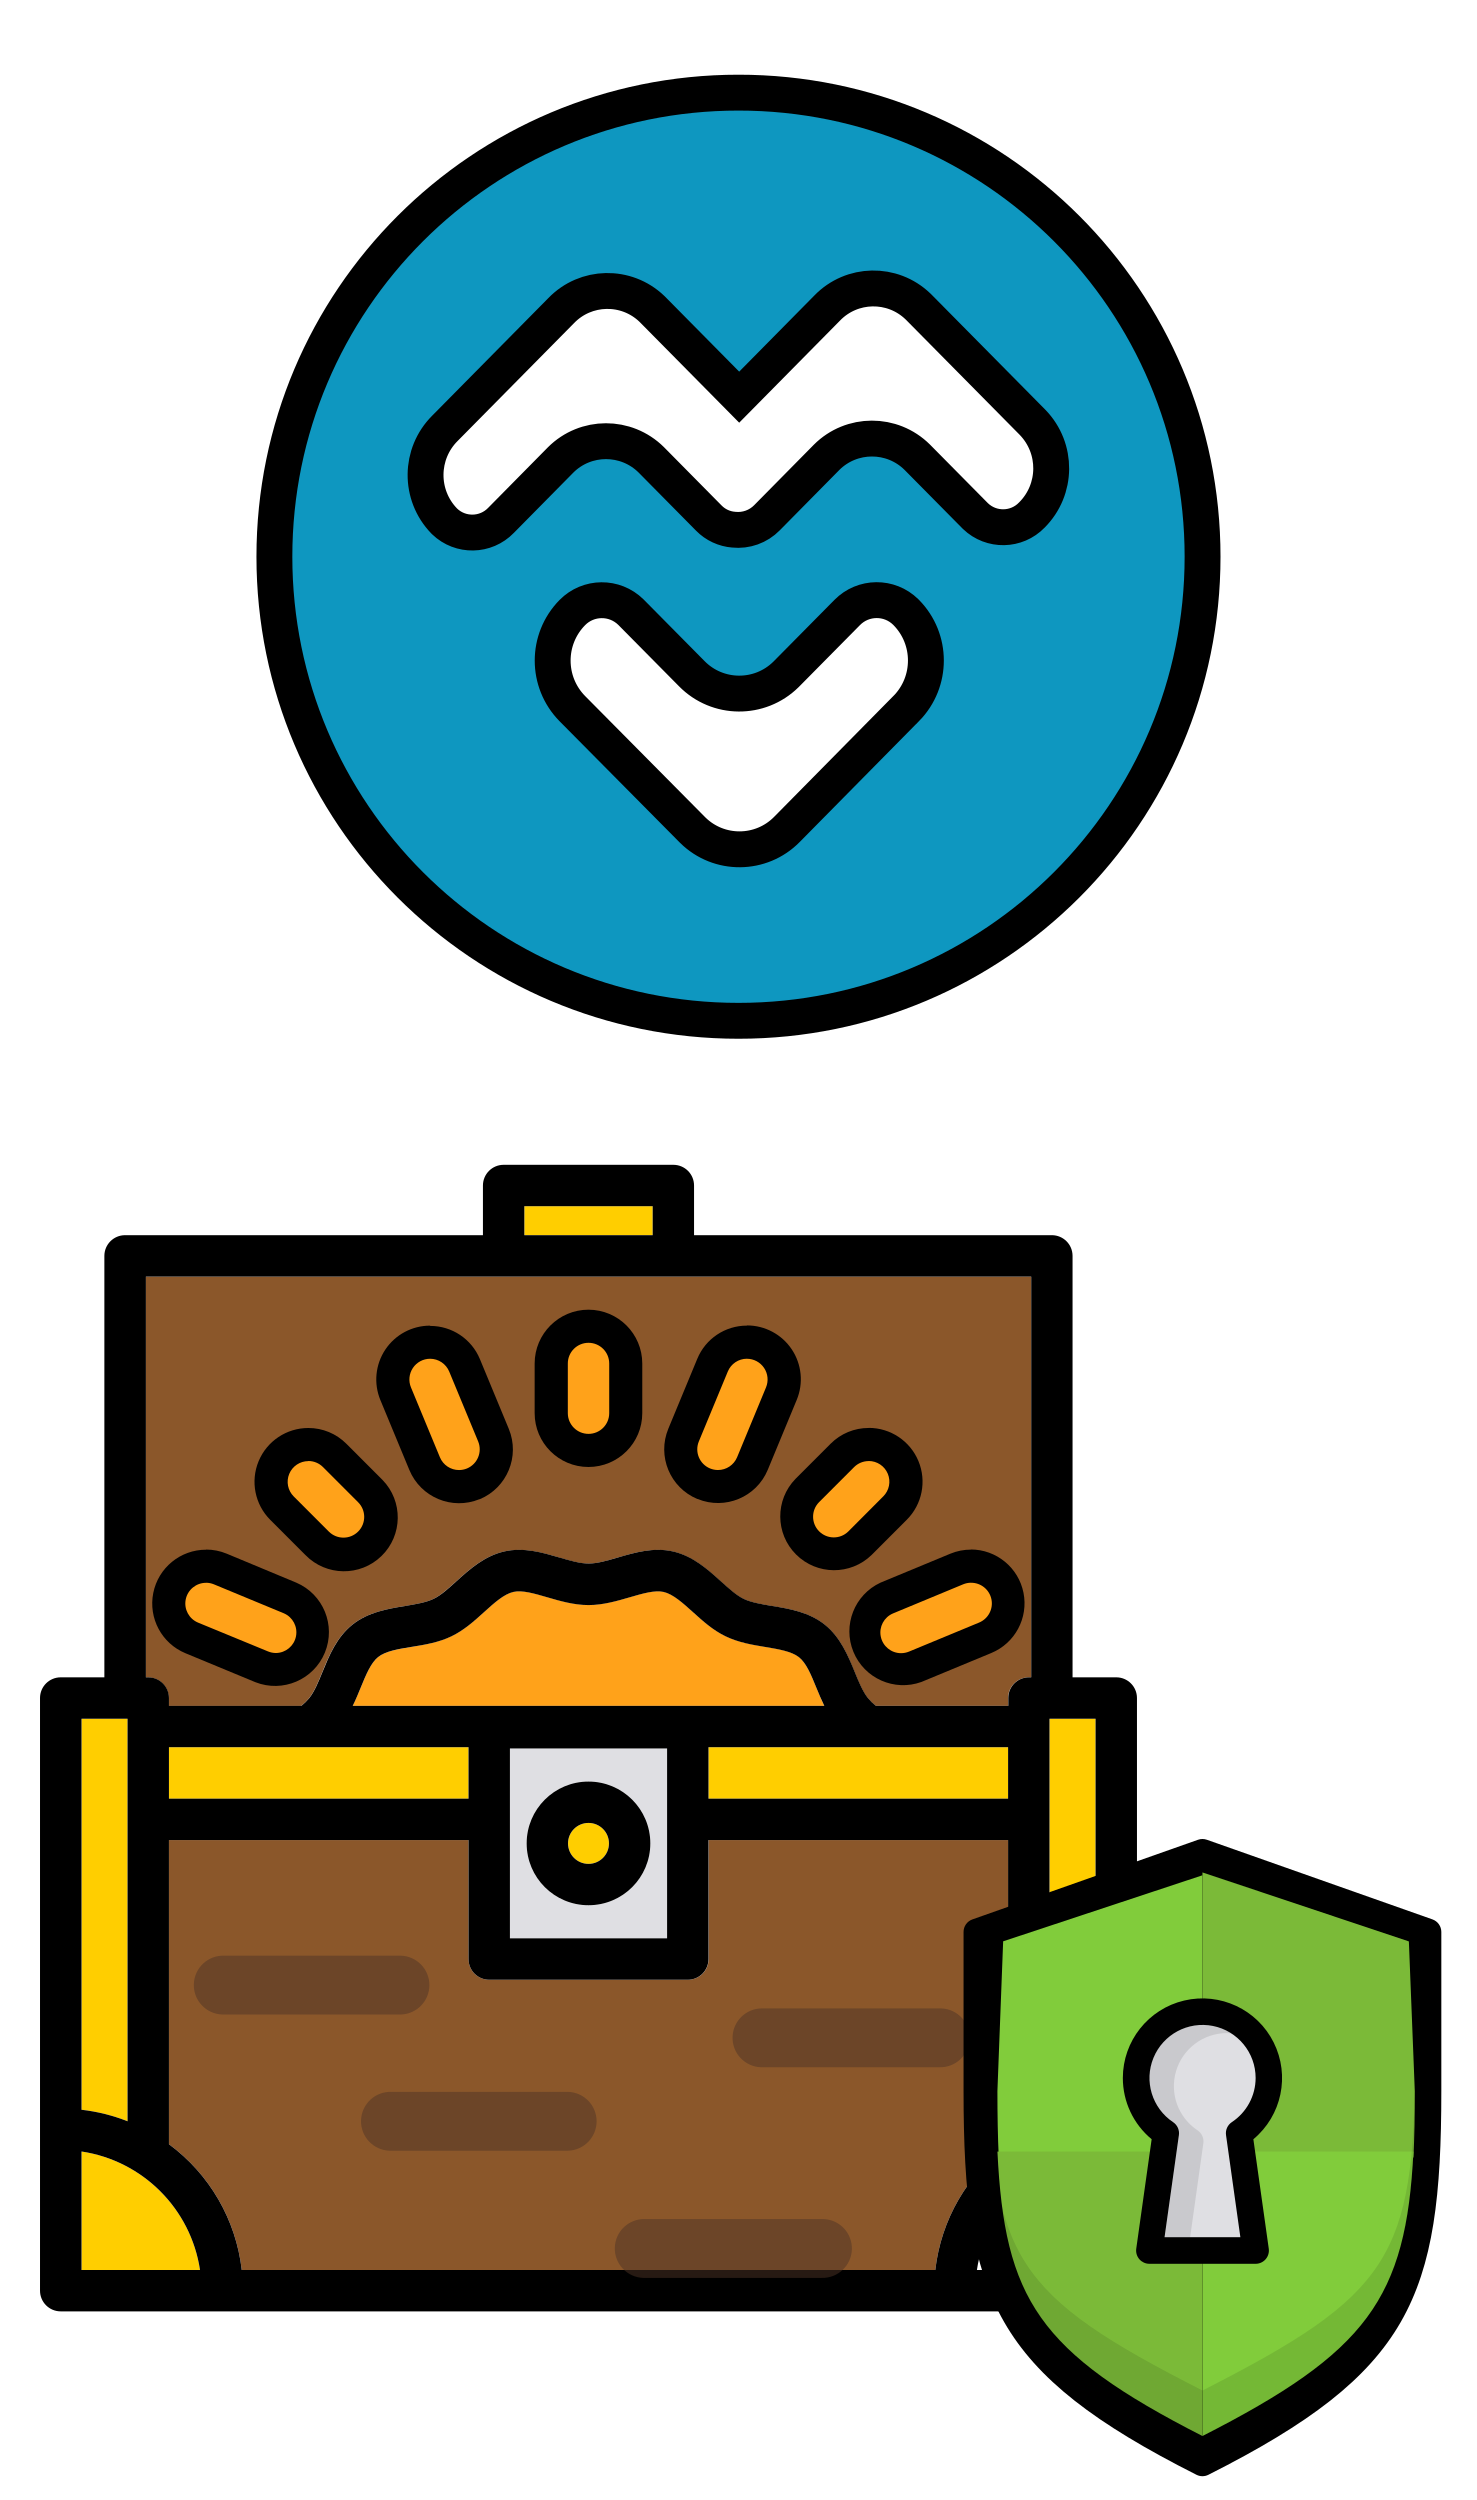
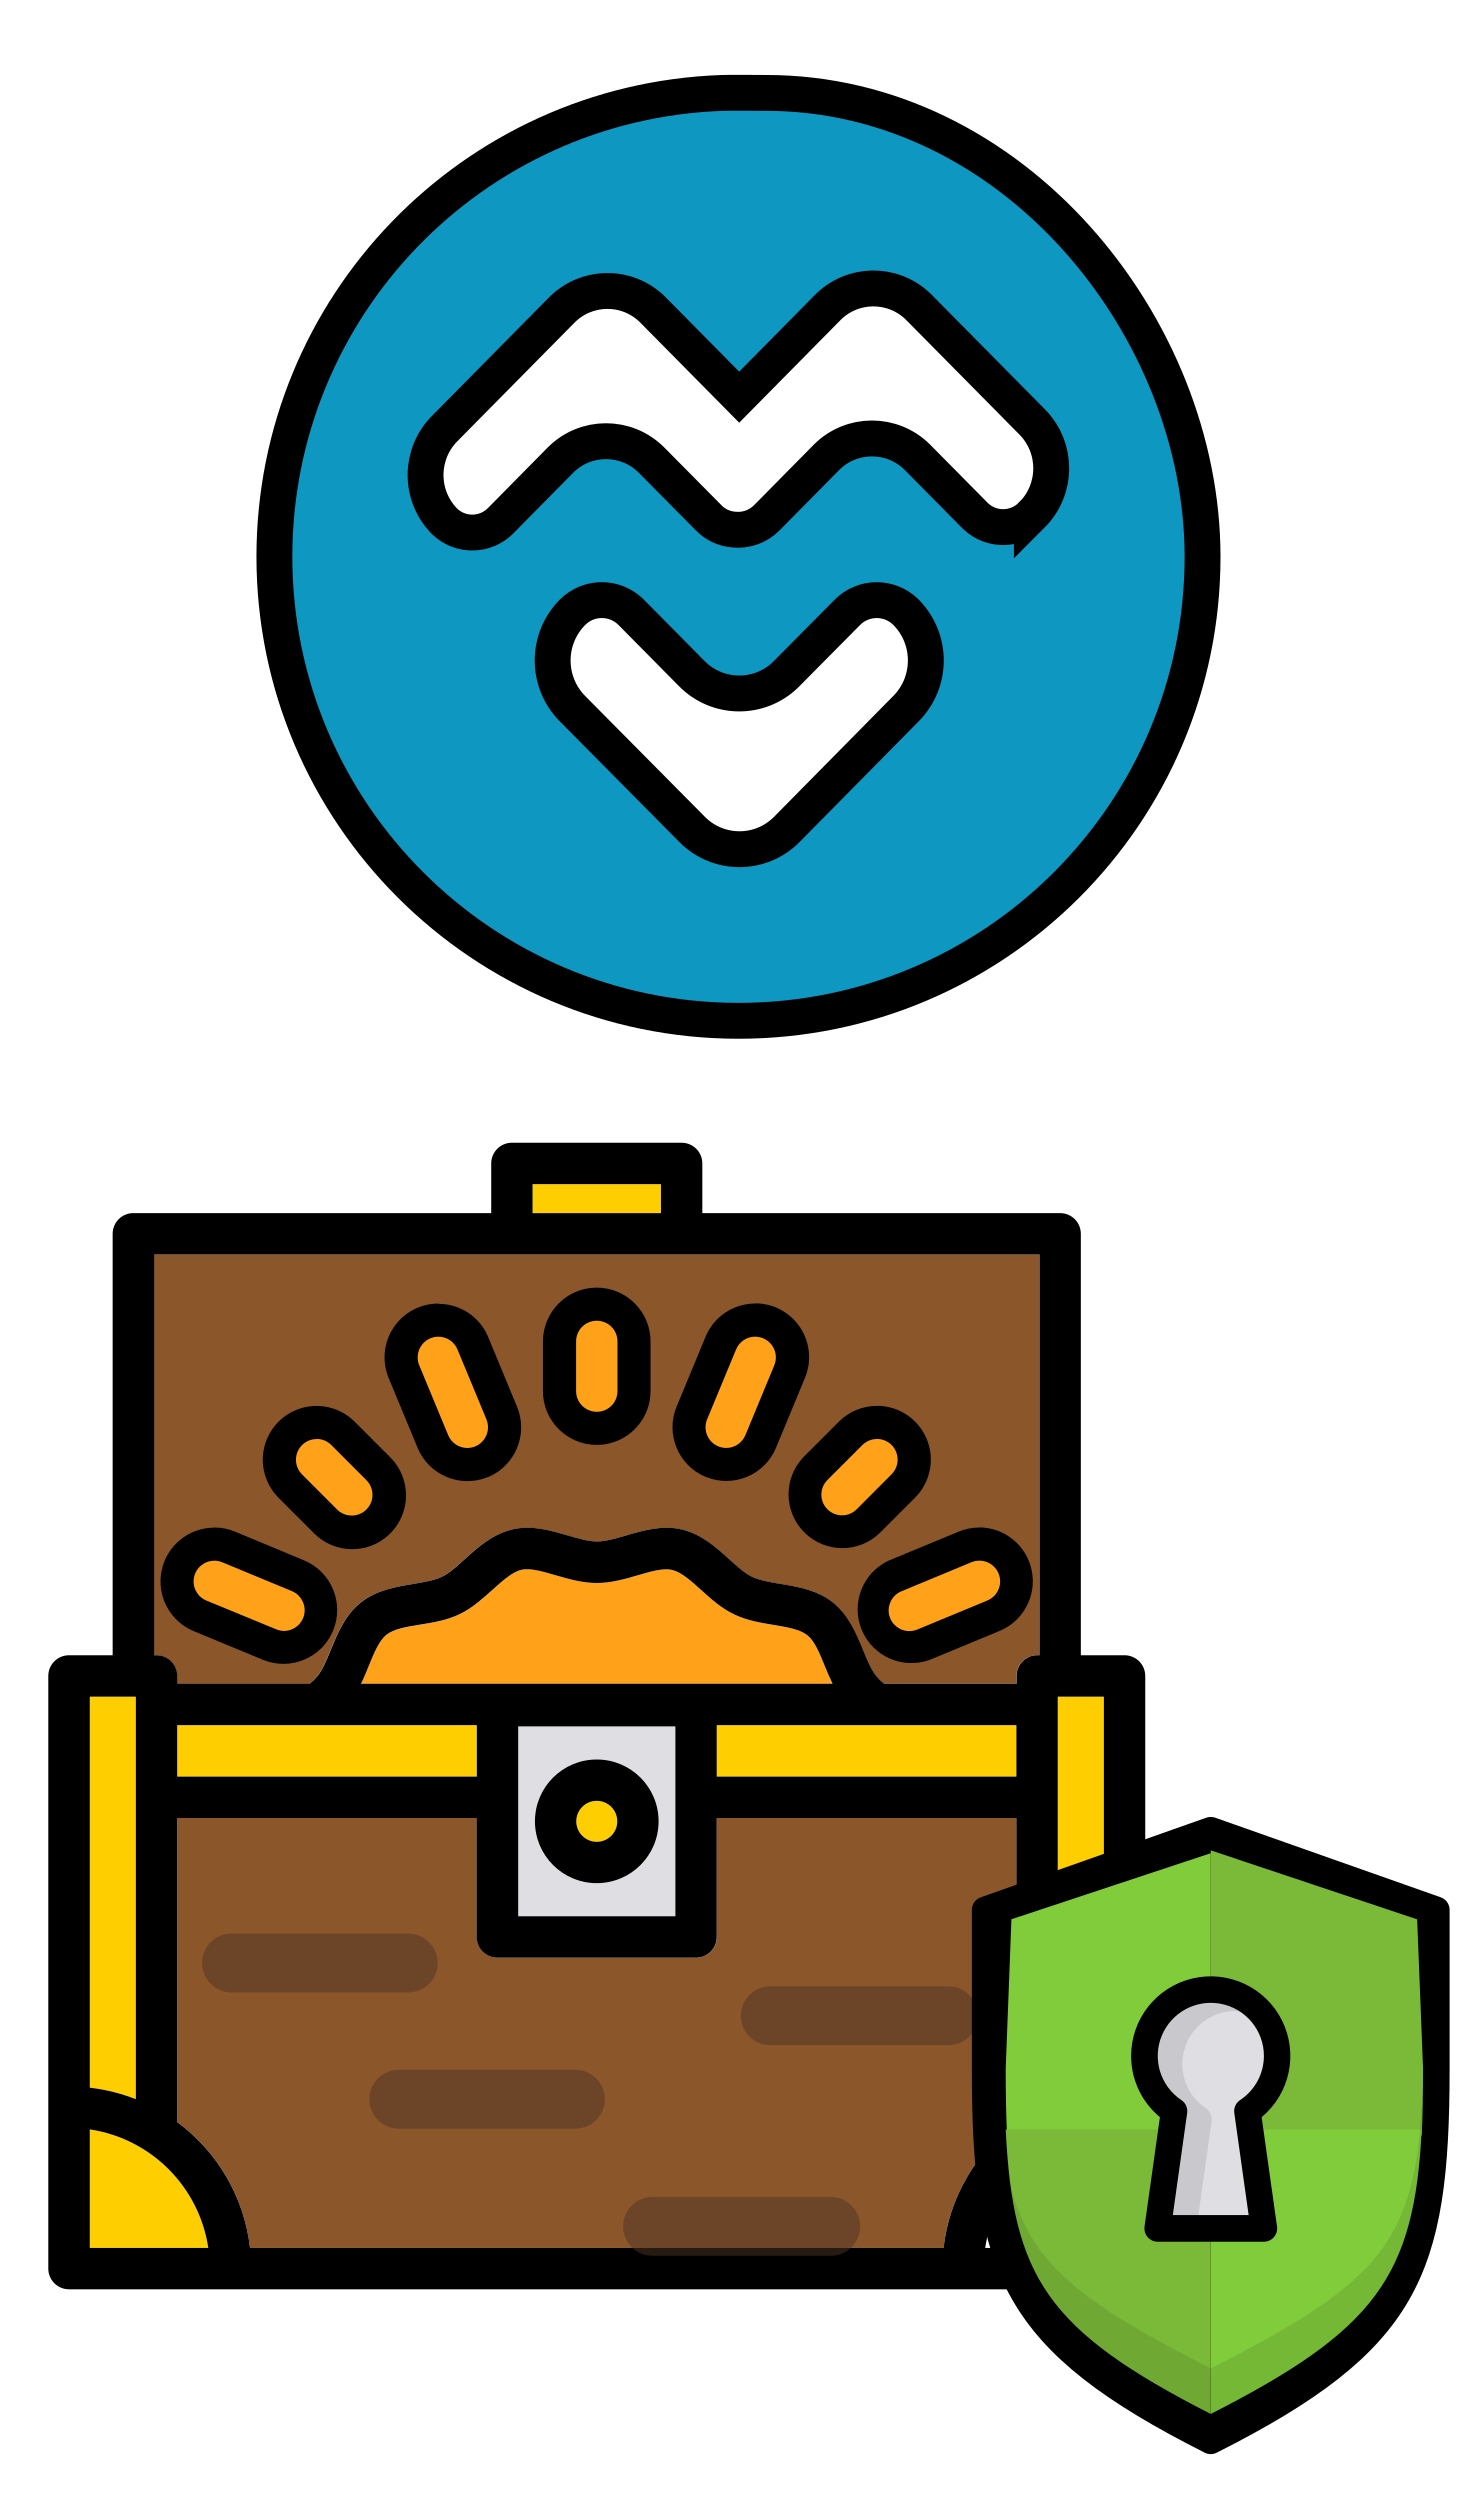
<svg xmlns="http://www.w3.org/2000/svg" viewBox="0 0 535.2 905.92">
-   <path d="M267.6,33.57A168.17,168.17,0,1,0,435.77,201.74,168.16,168.16,0,0,0,267.6,33.57Zm60.81,223.15-43.26,43.84a24.11,24.11,0,0,1-34.09.29l-.29-.29-43.38-43.78a24.82,24.82,0,0,1,0-34.8h0a15,15,0,0,1,21.21-.18l.18.18,21.91,22.15a24.11,24.11,0,0,0,34.09.29l.29-.29L307,221.95a15,15,0,0,1,21.21-.18l.18.18h0a24.82,24.82,0,0,1,.05,34.76Zm45.5-70.09h0a14.46,14.46,0,0,1-20.44.38l-.17-.17-20.92-21.16a23.29,23.29,0,0,0-32.87.06l-.28.29-21.3,21.58a14.68,14.68,0,0,1-12.07,4.33,14.13,14.13,0,0,1-9-4.2L236,166.63a23.29,23.29,0,0,0-32.87.06l-.28.29-21.3,21.58a14.46,14.46,0,0,1-20.44.38l-.17-.17h0a23.93,23.93,0,0,1,.3-33.58l42.1-42.62a23.29,23.29,0,0,1,32.87-.67l.3.3,31.35,31.72,31.88-32.29A23.29,23.29,0,0,1,332.6,111l.29.28,41.32,41.8a23.93,23.93,0,0,1-.3,33.55Z" style="fill:#0e97c0;stroke:#000;stroke-miterlimit:10;stroke-width:13px" />
-   <rect x="190.01" y="437.09" width="46.5" height="10.5" style="fill:#ffce00" />
-   <path d="M373.66,462.59V607.81h-.86a7.5,7.5,0,0,0-7.5,7.5h0v2.83h-48a19.63,19.63,0,0,1-2.86-2.82c-1.87-2.34-3.29-5.82-4.8-9.5-2.41-5.88-5.13-12.54-10.84-17.1S286,583,279.8,582c-3.94-.66-7.66-1.28-10.39-2.59s-5.37-3.76-8.28-6.39c-4.75-4.29-10.13-9.16-17.36-10.8-7-1.59-13.81.41-19.84,2.17-3.89,1.14-7.57,2.22-10.7,2.22s-6.81-1.08-10.71-2.22c-6-1.76-12.86-3.76-19.83-2.17-7.23,1.64-12.62,6.51-17.36,10.8-2.91,2.63-5.66,5.12-8.28,6.39s-6.46,1.93-10.4,2.59c-6.25,1-13.33,2.22-19,6.75s-8.43,11.22-10.84,17.1c-1.5,3.68-2.93,7.16-4.8,9.51a19.63,19.63,0,0,1-2.86,2.81h-48v-2.83a7.5,7.5,0,0,0-7.5-7.5h-.86V462.59ZM354.71,588A7.51,7.51,0,0,0,349,574.11L323.65,584.6a7.5,7.5,0,0,0,2.87,14.4,7.65,7.65,0,0,0,2.87-.57Zm-34.63-45.75a7.5,7.5,0,0,0-10.37-10.84l-.06.06-.18.18-12.73,12.74A7.5,7.5,0,1,0,307.35,555Zm-42.49-39.48A7.51,7.51,0,0,0,263.73,497h0l-10.49,25.32a7.5,7.5,0,0,0,4.06,9.8h0a7.64,7.64,0,0,0,2.86.57,7.51,7.51,0,0,0,6.94-4.63Zm-56.83,9.35v-18a7.5,7.5,0,0,0-15,0v18a7.5,7.5,0,0,0,15,0Zm-51.54,20a7.52,7.52,0,0,0,4.06-9.8L162.79,497a7.5,7.5,0,1,0-13.86,5.74h0l10.49,25.32a7.49,7.49,0,0,0,6.93,4.63,7.65,7.65,0,0,0,2.87-.57ZM129.77,555a7.49,7.49,0,0,0,0-10.59h0L117,531.62A7.5,7.5,0,0,0,106.21,542l.18.18L119.16,555a7.5,7.5,0,0,0,10.61,0Zm-22.84,39.4a7.51,7.51,0,0,0-4.06-9.8L77.55,574.11A7.51,7.51,0,1,0,71.81,588h0l25.32,10.49A7.64,7.64,0,0,0,100,599,7.51,7.51,0,0,0,106.93,594.4Z" style="fill:#8b572a" />
-   <path d="M365.3,666.79V777a66,66,0,0,0-26.38,45.57H87.6A66,66,0,0,0,61.22,777V666.79H169.78V709.9a7.5,7.5,0,0,0,7.5,7.5h72a7.5,7.5,0,0,0,7.5-7.5V666.79Z" style="fill:#8b572a" />
-   <path d="M213.26,660.58a7.41,7.41,0,1,1-7.42,7.41,7.41,7.41,0,0,1,7.42-7.41Z" style="fill:#ffce00" />
-   <path d="M241.73,633.58V702.4H184.78V633.58ZM235.67,668a22.42,22.42,0,1,0-22.43,22.41h0A22.44,22.44,0,0,0,235.67,668Z" style="fill:#dfdfe3" />
-   <path d="M46.22,622.81V768.68a65.49,65.49,0,0,0-16.68-4.17V622.81Z" style="fill:#ffce00" />
-   <polygon points="169.77 633.14 169.77 651.79 61.21 651.79 61.21 633.14 63.25 633.14 169.77 633.14" style="fill:#ffce00" />
-   <rect x="256.73" y="633.14" width="108.57" height="18.65" style="fill:#ffce00" />
-   <path d="M397,622.81v141.7a65.28,65.28,0,0,0-16.68,4.17V622.81Z" style="fill:#ffce00" />
-   <path d="M407,779.63v42.94H364A51.11,51.11,0,0,1,407,779.63Z" style="fill:#ffce00" />
-   <path d="M72.48,822.57H29.54V779.63A51.12,51.12,0,0,1,72.48,822.57Z" style="fill:#ffce00" />
-   <path d="M298.7,618.14H127.81c1.08-2.19,2-4.43,2.91-6.64,1.88-4.6,3.65-8.94,6.31-11.06s7.23-2.86,12.11-3.67,9.79-1.63,14.46-3.88,8.25-5.55,11.82-8.77,7.22-6.53,10.62-7.31c3.17-.72,7.61.58,12.3,1.95,4.52,1.32,9.64,2.82,14.92,2.82s10.4-1.5,14.92-2.82c4.69-1.37,9.12-2.67,12.3-1.94,3.4.77,6.9,3.94,10.61,7.3s7.26,6.56,11.83,8.77,9.64,3.07,14.45,3.88,9.49,1.57,12.12,3.67,4.43,6.46,6.3,11C296.7,613.7,297.62,616,298.7,618.14Z" style="fill:#ffa21a" />
-   <path d="M412,615.31V830.07a7.5,7.5,0,0,1-7.5,7.5H22a7.5,7.5,0,0,1-7.5-7.5V615.31a7.5,7.5,0,0,1,7.5-7.5H37.82V455.09a7.5,7.5,0,0,1,7.5-7.5H175v-18a7.5,7.5,0,0,1,7.5-7.5H244a7.5,7.5,0,0,1,7.5,7.5h0v18H381.16a7.5,7.5,0,0,1,7.5,7.5V607.81h15.82a7.5,7.5,0,0,1,7.52,7.48h0ZM397,822.57V779.63a51.11,51.11,0,0,0-43,42.94Zm0-58.06V622.81H380.3V768.68A65.28,65.28,0,0,1,397,764.51Zm-23.32-156.7V462.59H52.86V607.81h.86a7.5,7.5,0,0,1,7.5,7.5h0v2.83h48a19.63,19.63,0,0,0,2.86-2.81c1.87-2.35,3.3-5.83,4.8-9.51,2.41-5.88,5.13-12.54,10.84-17.1s12.76-5.71,19-6.75c3.94-.66,7.67-1.28,10.4-2.59s5.37-3.76,8.28-6.39c4.74-4.29,10.13-9.16,17.36-10.8,7-1.59,13.8.41,19.83,2.17,3.9,1.14,7.58,2.22,10.71,2.22s6.81-1.08,10.7-2.22c6-1.76,12.87-3.76,19.84-2.17,7.23,1.64,12.61,6.51,17.36,10.8,2.91,2.63,5.65,5.12,8.28,6.39s6.45,1.93,10.39,2.59c6.25,1,13.34,2.22,19,6.75s8.43,11.22,10.84,17.1c1.51,3.68,2.93,7.16,4.8,9.5a19.64,19.64,0,0,0,2.86,2.82h48v-2.83a7.5,7.5,0,0,1,7.5-7.5h.81ZM365.3,777V666.79H256.73V709.9a7.5,7.5,0,0,1-7.5,7.5H177.28a7.5,7.5,0,0,1-7.5-7.5V666.79H61.22V777A66,66,0,0,1,87.6,822.57H338.92A66,66,0,0,1,365.3,777Zm0-125.21V633.14H256.73v18.65ZM127.81,618.14H298.7c-1.08-2.19-2-4.44-2.91-6.65-1.87-4.59-3.65-8.93-6.3-11s-7.24-2.86-12.12-3.67-9.79-1.63-14.45-3.88-8.26-5.55-11.83-8.77-7.21-6.53-10.61-7.3c-3.18-.73-7.61.57-12.3,1.94-4.52,1.32-9.64,2.82-14.92,2.82s-10.4-1.5-14.92-2.82c-4.69-1.37-9.13-2.67-12.3-1.95-3.4.78-6.91,3.95-10.62,7.31s-7.26,6.56-11.82,8.77-9.6,3.06-14.46,3.83-9.48,1.57-12.11,3.67-4.43,6.46-6.31,11.06C129.81,613.71,128.89,616,127.81,618.14ZM241.73,702.4V633.58H184.78V702.4Zm-5.22-254.81v-10.5H190v10.5Zm-66.73,204.2V633.14H61.22v18.65ZM53.72,822.57H72.48a51.12,51.12,0,0,0-42.94-42.94v42.94Zm-7.5-53.89V622.81H29.54v141.7A65.49,65.49,0,0,1,46.22,768.68Z" />
-   <path d="M326.52,605a13.5,13.5,0,0,1-5.16-26l25.31-10.49a13.53,13.53,0,0,1,10.33,25h0L331.68,604A13.68,13.68,0,0,1,326.52,605Z" style="fill:#ffa21a" />
-   <path d="M351.84,573.54A7.5,7.5,0,0,1,354.71,588l-25.32,10.49a7.65,7.65,0,0,1-2.87.57,7.5,7.5,0,0,1-2.87-14.43L349,574.11a7.47,7.47,0,0,1,2.87-.58m0-12h0A19.39,19.39,0,0,0,344.4,563l-25.31,10.49a19.48,19.48,0,0,0,14.8,36h0L359.21,599a19.5,19.5,0,0,0-7.46-37.52Z" />
-   <path d="M302,563.16a13.51,13.51,0,0,1-9.55-23l12.73-12.74a13.5,13.5,0,0,1,19.37,18.81h0l-.27.27-12.69,12.7A13.41,13.41,0,0,1,302,563.16Z" style="fill:#ffa21a" />
-   <path d="M314.78,529.42a7.5,7.5,0,0,1,5.3,12.81L307.35,555a7.5,7.5,0,0,1-10.61-10.6l12.73-12.74a7.47,7.47,0,0,1,5.31-2.21m0-12h0a19.37,19.37,0,0,0-13.78,5.7l-12.72,12.73a19.5,19.5,0,0,0,27.58,27.57l12.73-12.74a19.5,19.5,0,0,0-13.79-33.29Z" />
-   <path d="M260.16,538.69A13.51,13.51,0,0,1,247.7,520l10.49-25.31a13.52,13.52,0,1,1,25,10.32h0L272.7,530.35A13.48,13.48,0,0,1,260.16,538.69Z" style="fill:#ffa21a" />
-   <path d="M270.65,492.37a7.51,7.51,0,0,1,6.93,10.38L267.1,528.06a7.51,7.51,0,0,1-6.94,4.63,7.64,7.64,0,0,1-2.86-.57,7.5,7.5,0,0,1-4.06-9.8h0L263.73,497a7.49,7.49,0,0,1,6.93-4.64m0-12h0a19.43,19.43,0,0,0-18,12.06l-10.48,25.3a19.5,19.5,0,0,0,10.55,25.48h.1a19.5,19.5,0,0,0,25.38-10.58l10.49-25.33a19.51,19.51,0,0,0-18-27Z" />
-   <path d="M213.26,645.58A22.41,22.41,0,1,1,190.84,668a22.41,22.41,0,0,1,22.42-22.42ZM220.67,668a7.42,7.42,0,1,0-7.43,7.41h0a7.42,7.42,0,0,0,7.43-7.41Z" />
-   <path d="M213.26,525.59a13.52,13.52,0,0,1-13.5-13.5v-18a13.5,13.5,0,0,1,27,0h0v18A13.52,13.52,0,0,1,213.26,525.59Z" style="fill:#ffa21a" />
-   <path d="M213.26,486.59a7.5,7.5,0,0,1,7.5,7.5h0v18a7.5,7.5,0,0,1-15,0v-18a7.49,7.49,0,0,1,7.48-7.5h0m0-12a19.52,19.52,0,0,0-19.5,19.5v18a19.5,19.5,0,0,0,39,0v-18a19.52,19.52,0,0,0-19.48-19.5Z" />
-   <path d="M166.35,538.69a13.45,13.45,0,0,1-12.48-8.35L143.38,505a13.5,13.5,0,1,1,24.7-10.91l.13.31.11.26L178.82,520a13.53,13.53,0,0,1-7.3,17.64A13.68,13.68,0,0,1,166.35,538.69Z" style="fill:#ffa21a" />
-   <path d="M155.85,492.37a7.51,7.51,0,0,1,6.93,4.64l10.49,25.32a7.52,7.52,0,0,1-4.06,9.8,7.65,7.65,0,0,1-2.87.57,7.49,7.49,0,0,1-6.93-4.63l-10.49-25.32a7.51,7.51,0,0,1,6.93-10.38m0-12h0a19.5,19.5,0,0,0-18,27l10.49,25.31a19.5,19.5,0,0,0,25.38,10.59h.12a19.54,19.54,0,0,0,10.54-25.47l-10.49-25.33a19.46,19.46,0,0,0-18-12Z" />
-   <path d="M124.47,563.16a13.46,13.46,0,0,1-9.54-3.94l-12.75-12.76A13.5,13.5,0,0,1,121,527.11l.27.27L134,540.12a13.5,13.5,0,0,1-9.54,23Z" style="fill:#ffa21a" />
-   <path d="M111.73,529.42a7.49,7.49,0,0,1,5.31,2.2l12.73,12.74A7.51,7.51,0,0,1,119.16,555h0l-12.73-12.74a7.5,7.5,0,0,1,5.3-12.8m0-12a19.5,19.5,0,0,0-13.79,33.29l12.73,12.74a19.5,19.5,0,1,0,27.93-27.22l-.35-.35-12.73-12.74a19.39,19.39,0,0,0-13.8-5.72Z" />
-   <path d="M100,605a13.59,13.59,0,0,1-5.11-1L69.52,593.49a13.5,13.5,0,1,1,10.08-25l.26.11L105.18,579A13.5,13.5,0,0,1,100,605Z" style="fill:#ffa21a" />
-   <path d="M74.67,573.54a7.48,7.48,0,0,1,2.87.58l25.32,10.49A7.5,7.5,0,0,1,100,599a7.64,7.64,0,0,1-2.86-.57L71.81,588a7.5,7.5,0,0,1,2.87-14.44m0-12h0a19.5,19.5,0,0,0-7.47,37.52l25.33,10.49h0a19.5,19.5,0,0,0,14.82-36.07L82.14,563a19.38,19.38,0,0,0-7.47-1.49Z" />
-   <path d="M81.26,730h64a10.67,10.67,0,0,0,0-21.33h-64A10.67,10.67,0,1,0,80.54,730h.72Z" style="fill:#4d3325;opacity:0.5;isolation:isolate" />
-   <path d="M141.85,779.35h64a10.67,10.67,0,0,0,0-21.33h-64a10.67,10.67,0,1,0-.72,21.33h.72Z" style="fill:#4d3325;opacity:0.5;isolation:isolate" />
-   <path d="M276.41,749.11h64a10.67,10.67,0,0,0,.65-21.33H276.41a10.67,10.67,0,0,0-.65,21.33Z" style="fill:#4d3325;opacity:0.5;isolation:isolate" />
-   <path d="M233.74,825.44h64a10.67,10.67,0,0,0,.65-21.33H233.74a10.67,10.67,0,0,0-.65,21.33Z" style="fill:#4d3325;opacity:0.5;isolation:isolate" />
-   <path d="M519.09,695.53l-81.76-28.86a4.81,4.81,0,0,0-3.2,0l-81.76,28.86a4.82,4.82,0,0,0-3.21,4.54v57.71c0,74.68,11.07,102,84.4,139a4.79,4.79,0,0,0,4.33,0c73.33-37,84.4-64.27,84.4-139V700.07A4.82,4.82,0,0,0,519.09,695.53Z" />
-   <path d="M435.73,679.54l-72.22,23.93-2.08,54.31c0,8.7.14,16.66.49,24h73.81Z" style="fill:#81cc3b" />
-   <path d="M512.18,781.82c.36-7.38.5-15.34.5-24l-2.15-54.31-74.8-25V781.82Z" style="fill:#7bba38" />
-   <path d="M435.73,779.67V882.74c59.57-30.37,73.85-49.8,76.45-103.07Z" style="fill:#81cc3b" />
-   <path d="M361.44,779.67c2.59,53.27,14.72,72.7,74.29,103.07V779.67Z" style="fill:#7bba38" />
-   <path d="M435.73,866.24c-67.83-34.58-77-48.12-77-119.65v9c0,71.53,9.12,94.69,77,129.27,67.83-34.58,77-57.73,77-129.27v-9C512.68,818.12,503.56,831.66,435.73,866.24Z" style="opacity:0.1;isolation:isolate" />
-   <path d="M406.88,753a28.79,28.79,0,0,0,10.44,22.19l-5.58,39.66a4.81,4.81,0,0,0,4.76,5.48H455a4.81,4.81,0,0,0,4.76-5.48l-5.58-39.66A28.85,28.85,0,1,0,406.88,753Z" />
-   <path d="M455,753a19.23,19.23,0,0,1-8.63,16,4.82,4.82,0,0,0-2.1,4.68l5.2,37H422l5.2-37a4.82,4.82,0,0,0-2.1-4.68A19.23,19.23,0,1,1,455,753Z" style="fill:#dfdfe3" />
-   <path d="M431.27,810.68l4.78-34A4.82,4.82,0,0,0,434,772a19.23,19.23,0,0,1,10.6-35.27c.59,0,1.15.12,1.73.17a19.23,19.23,0,0,0-21.2,32.1,4.82,4.82,0,0,1,2.1,4.68l-5.2,37Z" style="opacity:0.1;isolation:isolate" />
+   <path d="M261.53,33.68A168.17,168.17,0,0,0,99.43,201.74c0,92.79,75.38,168.17,168.17,168.17A168.17,168.17,0,0,0,435.77,201.74h0c0-82.84-68.27-168.13-158.27-168.07C273.51,33.67,265.51,33.54,261.53,33.68Zm66.88,223-43.26,43.84a24.11,24.11,0,0,1-34.09.29l-.29-.29-43.38-43.78a24.82,24.82,0,0,1,0-34.8h0a15,15,0,0,1,21.21-.18l.18.18,21.91,22.15a24.11,24.11,0,0,0,34.09.29l.29-.29L307,221.95a15,15,0,0,1,21.21-.18l.18.18h0a24.82,24.82,0,0,1,0,34.76Zm45.5-70.09h0a14.46,14.46,0,0,1-20.44.38l-.17-.17-20.92-21.16a23.29,23.29,0,0,0-32.87.06l-.28.29-21.3,21.58a14.68,14.68,0,0,1-12.07,4.33,14.13,14.13,0,0,1-9-4.2L236,166.63a23.29,23.29,0,0,0-32.87.06l-.28.29-21.3,21.58a14.46,14.46,0,0,1-20.44.38l-.17-.17h0a23.93,23.93,0,0,1,.3-33.58l42.1-42.62a23.29,23.29,0,0,1,32.87-.67l.3.3,31.35,31.72,31.88-32.29A23.29,23.29,0,0,1,332.6,111l.29.28,41.32,41.8a23.93,23.93,0,0,1-.3,33.55Z" style="fill:#0e97c0;stroke:#000;stroke-miterlimit:10;stroke-width:13px" />
+   <rect x="193.01" y="429.09" width="46.5" height="10.5" style="fill:#ffce00" />
+   <path d="M376.66,454.59V599.81h-.86a7.5,7.5,0,0,0-7.5,7.5h0v2.83h-48a19.63,19.63,0,0,1-2.86-2.82c-1.87-2.34-3.29-5.82-4.8-9.5-2.41-5.88-5.13-12.54-10.84-17.1S289,575,282.8,574c-3.94-.66-7.66-1.28-10.39-2.59s-5.37-3.76-8.28-6.39c-4.75-4.29-10.13-9.16-17.36-10.8-7-1.59-13.81.41-19.84,2.17-3.89,1.14-7.57,2.22-10.7,2.22s-6.81-1.08-10.71-2.22c-6-1.76-12.86-3.76-19.83-2.17-7.23,1.64-12.62,6.51-17.36,10.8-2.91,2.63-5.66,5.12-8.28,6.39s-6.46,1.93-10.4,2.59c-6.25,1-13.33,2.22-19,6.75s-8.43,11.22-10.84,17.1c-1.5,3.68-2.93,7.16-4.8,9.51a19.63,19.63,0,0,1-2.86,2.81h-48v-2.83a7.5,7.5,0,0,0-7.5-7.5h-.86V454.59ZM357.71,580A7.51,7.51,0,0,0,352,566.11L326.65,576.6a7.5,7.5,0,0,0,2.87,14.4,7.65,7.65,0,0,0,2.87-.57Zm-34.63-45.75a7.5,7.5,0,0,0-10.37-10.84l-.06.06-.18.18-12.73,12.74A7.5,7.5,0,1,0,310.35,547Zm-42.49-39.48A7.51,7.51,0,0,0,266.73,489h0l-10.49,25.32a7.5,7.5,0,0,0,4.06,9.8h0a7.64,7.64,0,0,0,2.86.57,7.51,7.51,0,0,0,6.94-4.63Zm-56.83,9.35v-18a7.5,7.5,0,0,0-15,0v18a7.5,7.5,0,0,0,15,0Zm-51.54,20a7.52,7.52,0,0,0,4.06-9.8L165.79,489a7.5,7.5,0,0,0-13.86,5.74h0l10.49,25.32a7.49,7.49,0,0,0,6.93,4.63,7.65,7.65,0,0,0,2.87-.57ZM132.77,547a7.49,7.49,0,0,0,0-10.59h0L120,523.62A7.5,7.5,0,0,0,109.21,534l.18.18L122.16,547a7.5,7.5,0,0,0,10.61,0Zm-22.84,39.4a7.51,7.51,0,0,0-4.06-9.8L80.55,566.11A7.51,7.51,0,0,0,74.81,580h0l25.32,10.49A7.64,7.64,0,0,0,103,591,7.51,7.51,0,0,0,109.93,586.4Z" style="fill:#8b572a" />
+   <path d="M368.3,658.79V769a66,66,0,0,0-26.38,45.57H90.6A66,66,0,0,0,64.22,769V658.79H172.78V701.9a7.5,7.5,0,0,0,7.5,7.5h72a7.5,7.5,0,0,0,7.5-7.5h0V658.79Z" style="fill:#8b572a" />
+   <path d="M216.26,652.58a7.41,7.41,0,1,1-7.42,7.41,7.41,7.41,0,0,1,7.42-7.41Z" style="fill:#ffce00" />
+   <path d="M244.73,625.58V694.4H187.78V625.58ZM238.67,660a22.42,22.42,0,1,0-22.43,22.41h0A22.44,22.44,0,0,0,238.67,660Z" style="fill:#dfdfe3" />
+   <path d="M49.22,614.81V760.68a65.49,65.49,0,0,0-16.68-4.17V614.81Z" style="fill:#ffce00" />
+   <polygon points="172.77 625.14 172.77 643.79 64.21 643.79 64.21 625.14 66.25 625.14 172.77 625.14" style="fill:#ffce00" />
+   <rect x="259.73" y="625.14" width="108.57" height="18.65" style="fill:#ffce00" />
+   <path d="M400,614.81v141.7a65.28,65.28,0,0,0-16.68,4.17V614.81Z" style="fill:#ffce00" />
+   <path d="M410,771.63v42.94H367A51.11,51.11,0,0,1,410,771.63Z" style="fill:#ffce00" />
+   <path d="M75.48,814.57H32.54V771.63A51.12,51.12,0,0,1,75.48,814.57Z" style="fill:#ffce00" />
+   <path d="M301.7,610.14H130.81c1.08-2.19,2-4.43,2.91-6.64,1.88-4.6,3.65-8.94,6.31-11.06s7.23-2.86,12.11-3.67,9.79-1.63,14.46-3.88,8.25-5.55,11.82-8.77,7.22-6.53,10.62-7.31c3.17-.72,7.61.58,12.3,2,4.52,1.32,9.64,2.82,14.92,2.82s10.4-1.5,14.92-2.82c4.69-1.37,9.12-2.67,12.3-1.94,3.4.77,6.9,3.94,10.61,7.3s7.26,6.56,11.83,8.77,9.64,3.07,14.45,3.88,9.49,1.57,12.12,3.67,4.43,6.46,6.3,11C299.7,605.7,300.62,608,301.7,610.14Z" style="fill:#ffa21a" />
+   <path d="M415,607.31V822.07a7.5,7.5,0,0,1-7.5,7.5H25a7.5,7.5,0,0,1-7.5-7.5h0V607.31a7.5,7.5,0,0,1,7.5-7.5H40.82V447.09a7.5,7.5,0,0,1,7.5-7.5H178v-18a7.5,7.5,0,0,1,7.5-7.5H247a7.5,7.5,0,0,1,7.5,7.5h0v18H384.16a7.5,7.5,0,0,1,7.5,7.5V599.81h15.82a7.5,7.5,0,0,1,7.52,7.48h0ZM400,814.57V771.63a51.11,51.11,0,0,0-43,42.94Zm0-58.06V614.81H383.3V760.68A65.28,65.28,0,0,1,400,756.51Zm-23.32-156.7V454.59H55.86V599.81h.86a7.5,7.5,0,0,1,7.5,7.5h0v2.83h48a19.63,19.63,0,0,0,2.86-2.81c1.87-2.35,3.3-5.83,4.8-9.51,2.41-5.88,5.13-12.54,10.84-17.1s12.76-5.71,19-6.75c3.94-.66,7.67-1.28,10.4-2.59s5.37-3.76,8.28-6.39c4.74-4.29,10.13-9.16,17.36-10.8,7-1.59,13.8.41,19.83,2.17,3.9,1.14,7.58,2.22,10.71,2.22s6.81-1.08,10.7-2.22c6-1.76,12.87-3.76,19.84-2.17,7.23,1.64,12.61,6.51,17.36,10.8,2.91,2.63,5.65,5.12,8.28,6.39s6.45,1.93,10.39,2.59c6.25,1,13.34,2.22,19,6.75s8.43,11.22,10.84,17.1c1.51,3.68,2.93,7.16,4.8,9.5a19.64,19.64,0,0,0,2.86,2.82h48v-2.83a7.5,7.5,0,0,1,7.5-7.5ZM368.3,769V658.79H259.73V701.9a7.5,7.5,0,0,1-7.5,7.5h-72a7.5,7.5,0,0,1-7.5-7.5h0V658.79H64.22V769A66,66,0,0,1,90.6,814.57H341.92A66,66,0,0,1,368.3,769Zm0-125.21V625.14H259.73v18.65ZM130.81,610.14H301.7c-1.08-2.19-2-4.44-2.91-6.65-1.87-4.59-3.65-8.93-6.3-11s-7.24-2.86-12.12-3.67-9.79-1.63-14.45-3.88-8.26-5.55-11.83-8.77-7.21-6.53-10.61-7.3c-3.18-.73-7.61.57-12.3,1.94-4.52,1.32-9.64,2.82-14.92,2.82s-10.4-1.5-14.92-2.82c-4.69-1.37-9.13-2.67-12.3-2-3.4.78-6.91,4-10.62,7.31s-7.26,6.56-11.82,8.77-9.6,3.06-14.46,3.83-9.48,1.57-12.11,3.67-4.43,6.46-6.31,11.06C132.81,605.71,131.89,608,130.81,610.14ZM244.73,694.4V625.58H187.78V694.4Zm-5.22-254.81v-10.5H193v10.5Zm-66.73,204.2V625.14H64.22v18.65ZM56.72,814.57H75.48a51.12,51.12,0,0,0-42.94-42.94v42.94Zm-7.5-53.89V614.81H32.54v141.7A65.49,65.49,0,0,1,49.22,760.68Z" />
+   <path d="M329.52,597a13.5,13.5,0,0,1-5.16-26l25.31-10.49a13.53,13.53,0,0,1,10.33,25h0L334.68,596A13.68,13.68,0,0,1,329.52,597Z" style="fill:#ffa21a" />
+   <path d="M354.84,565.54A7.5,7.5,0,0,1,357.71,580l-25.32,10.49a7.65,7.65,0,0,1-2.87.57,7.5,7.5,0,0,1-2.87-14.43L352,566.11a7.47,7.47,0,0,1,2.87-.58m0-12h0A19.39,19.39,0,0,0,347.4,555l-25.31,10.49a19.48,19.48,0,0,0,14.8,36h0L362.21,591a19.5,19.5,0,0,0-7.46-37.52Z" />
+   <path d="M305,555.16a13.51,13.51,0,0,1-9.55-23l12.73-12.74a13.5,13.5,0,0,1,19.37,18.81h0l-.27.27-12.69,12.7A13.41,13.41,0,0,1,305,555.16Z" style="fill:#ffa21a" />
+   <path d="M317.78,521.42a7.5,7.5,0,0,1,5.3,12.81L310.35,547a7.5,7.5,0,0,1-10.61-10.6l12.73-12.74a7.47,7.47,0,0,1,5.31-2.21m0-12h0a19.37,19.37,0,0,0-13.78,5.7l-12.72,12.73a19.5,19.5,0,0,0,27.58,27.57l12.73-12.74a19.5,19.5,0,0,0-13.79-33.29Z" />
+   <path d="M263.16,530.69A13.51,13.51,0,0,1,250.7,512l10.49-25.31a13.52,13.52,0,0,1,25,10.32h0L275.7,522.35A13.48,13.48,0,0,1,263.16,530.69Z" style="fill:#ffa21a" />
+   <path d="M273.65,484.37a7.51,7.51,0,0,1,6.93,10.38L270.1,520.06a7.51,7.51,0,0,1-6.94,4.63,7.64,7.64,0,0,1-2.86-.57,7.5,7.5,0,0,1-4.06-9.8h0L266.73,489a7.49,7.49,0,0,1,6.93-4.64m0-12h0a19.43,19.43,0,0,0-18,12.06l-10.48,25.3a19.5,19.5,0,0,0,10.55,25.48h.1a19.5,19.5,0,0,0,25.38-10.58l10.49-25.33a19.51,19.51,0,0,0-18-27Z" />
+   <path d="M216.26,637.58A22.41,22.41,0,1,1,193.84,660a22.41,22.41,0,0,1,22.42-22.42ZM223.67,660a7.42,7.42,0,1,0-7.43,7.41h0A7.42,7.42,0,0,0,223.67,660Z" />
+   <path d="M216.26,517.59a13.52,13.52,0,0,1-13.5-13.5v-18a13.5,13.5,0,0,1,27,0h0v18A13.52,13.52,0,0,1,216.26,517.59Z" style="fill:#ffa21a" />
+   <path d="M216.26,478.59a7.5,7.5,0,0,1,7.5,7.5h0v18a7.5,7.5,0,0,1-15,0v-18a7.49,7.49,0,0,1,7.48-7.5h0m0-12a19.52,19.52,0,0,0-19.5,19.5v18a19.5,19.5,0,0,0,39,0v-18a19.52,19.52,0,0,0-19.48-19.5Z" />
+   <path d="M169.35,530.69a13.45,13.45,0,0,1-12.48-8.35L146.38,497a13.5,13.5,0,0,1,24.7-10.91l.13.31.11.26L181.82,512a13.53,13.53,0,0,1-7.3,17.64A13.68,13.68,0,0,1,169.35,530.69Z" style="fill:#ffa21a" />
+   <path d="M158.85,484.37a7.51,7.51,0,0,1,6.93,4.64l10.49,25.32a7.52,7.52,0,0,1-4.06,9.8,7.65,7.65,0,0,1-2.87.57,7.49,7.49,0,0,1-6.93-4.63l-10.49-25.32a7.51,7.51,0,0,1,6.93-10.38m0-12h0a19.5,19.5,0,0,0-18,27l10.49,25.31a19.5,19.5,0,0,0,25.38,10.59h.12a19.54,19.54,0,0,0,10.54-25.47l-10.49-25.33a19.46,19.46,0,0,0-18-12Z" />
+   <path d="M127.47,555.16a13.46,13.46,0,0,1-9.54-3.94l-12.75-12.76A13.5,13.5,0,0,1,124,519.11l.27.27L137,532.12a13.5,13.5,0,0,1-9.54,23Z" style="fill:#ffa21a" />
+   <path d="M114.73,521.42a7.49,7.49,0,0,1,5.31,2.2l12.73,12.74A7.51,7.51,0,0,1,122.16,547h0l-12.73-12.74a7.5,7.5,0,0,1,5.3-12.8m0-12a19.5,19.5,0,0,0-13.79,33.29l12.73,12.74a19.5,19.5,0,1,0,27.93-27.22l-.35-.35-12.73-12.74a19.39,19.39,0,0,0-13.8-5.72Z" />
+   <path d="M103,597a13.59,13.59,0,0,1-5.11-1L72.52,585.49a13.5,13.5,0,1,1,10.08-25l.26.11L108.18,571A13.5,13.5,0,0,1,103,597Z" style="fill:#ffa21a" />
+   <path d="M77.67,565.54a7.48,7.48,0,0,1,2.87.58l25.32,10.49A7.5,7.5,0,0,1,103,591a7.64,7.64,0,0,1-2.86-.57L74.81,580a7.5,7.5,0,0,1,2.87-14.44m0-12h0a19.5,19.5,0,0,0-7.47,37.52l25.33,10.49h0a19.5,19.5,0,0,0,14.82-36.07L85.14,555a19.38,19.38,0,0,0-7.47-1.49Z" />
+   <path d="M84.26,722h64a10.67,10.67,0,0,0,0-21.33h-64A10.67,10.67,0,1,0,83.54,722Z" style="fill:#4d3325;opacity:0.5;isolation:isolate" />
+   <path d="M144.85,771.35h64a10.67,10.67,0,0,0,0-21.33h-64a10.67,10.67,0,1,0-.72,21.33Z" style="fill:#4d3325;opacity:0.5;isolation:isolate" />
+   <path d="M279.41,741.11h64a10.67,10.67,0,0,0,.65-21.33H279.41a10.67,10.67,0,0,0-.65,21.33Z" style="fill:#4d3325;opacity:0.5;isolation:isolate" />
+   <path d="M236.74,817.44h64a10.67,10.67,0,0,0,.65-21.33H236.74a10.67,10.67,0,0,0-.65,21.33Z" style="fill:#4d3325;opacity:0.5;isolation:isolate" />
+   <path d="M522.09,687.53l-81.76-28.86a4.81,4.81,0,0,0-3.2,0l-81.76,28.86a4.82,4.82,0,0,0-3.21,4.54v57.71c0,74.68,11.07,102,84.4,139a4.79,4.79,0,0,0,4.33,0c73.33-37,84.4-64.27,84.4-139V692.07A4.82,4.82,0,0,0,522.09,687.53Z" />
+   <path d="M438.73,671.54l-72.22,23.93-2.08,54.31c0,8.7.14,16.66.49,24h73.81Z" style="fill:#81cc3b" />
+   <path d="M515.18,773.82c.36-7.38.5-15.34.5-24l-2.15-54.31-74.8-25V773.82Z" style="fill:#7bba38" />
+   <path d="M438.73,771.67V874.74c59.57-30.37,73.85-49.8,76.45-103.07Z" style="fill:#81cc3b" />
+   <path d="M364.44,771.67c2.59,53.27,14.72,72.7,74.29,103.07V771.67Z" style="fill:#7bba38" />
+   <path d="M438.73,858.24c-67.83-34.58-77-48.12-77-119.65v9c0,71.53,9.12,94.69,77,129.27,67.83-34.58,77-57.73,77-129.27v-9C515.68,810.12,506.56,823.66,438.73,858.24Z" style="opacity:0.1;isolation:isolate" />
+   <path d="M409.88,745a28.79,28.79,0,0,0,10.44,22.19l-5.58,39.66a4.81,4.81,0,0,0,4.76,5.48H458a4.81,4.81,0,0,0,4.76-5.48l-5.58-39.66A28.85,28.85,0,1,0,409.88,745Z" />
+   <path d="M458,745a19.23,19.23,0,0,1-8.63,16,4.82,4.82,0,0,0-2.1,4.68l5.2,37H425l5.2-37a4.82,4.82,0,0,0-2.1-4.68A19.23,19.23,0,1,1,458,745Z" style="fill:#dfdfe3" />
+   <path d="M434.27,802.68l4.78-34a4.82,4.82,0,0,0-2-4.68,19.23,19.23,0,0,1,10.6-35.27c.59,0,1.15.12,1.73.17a19.23,19.23,0,0,0-21.2,32.1h0a4.82,4.82,0,0,1,2.1,4.68l-5.2,37Z" style="opacity:0.1;isolation:isolate" />
</svg>
